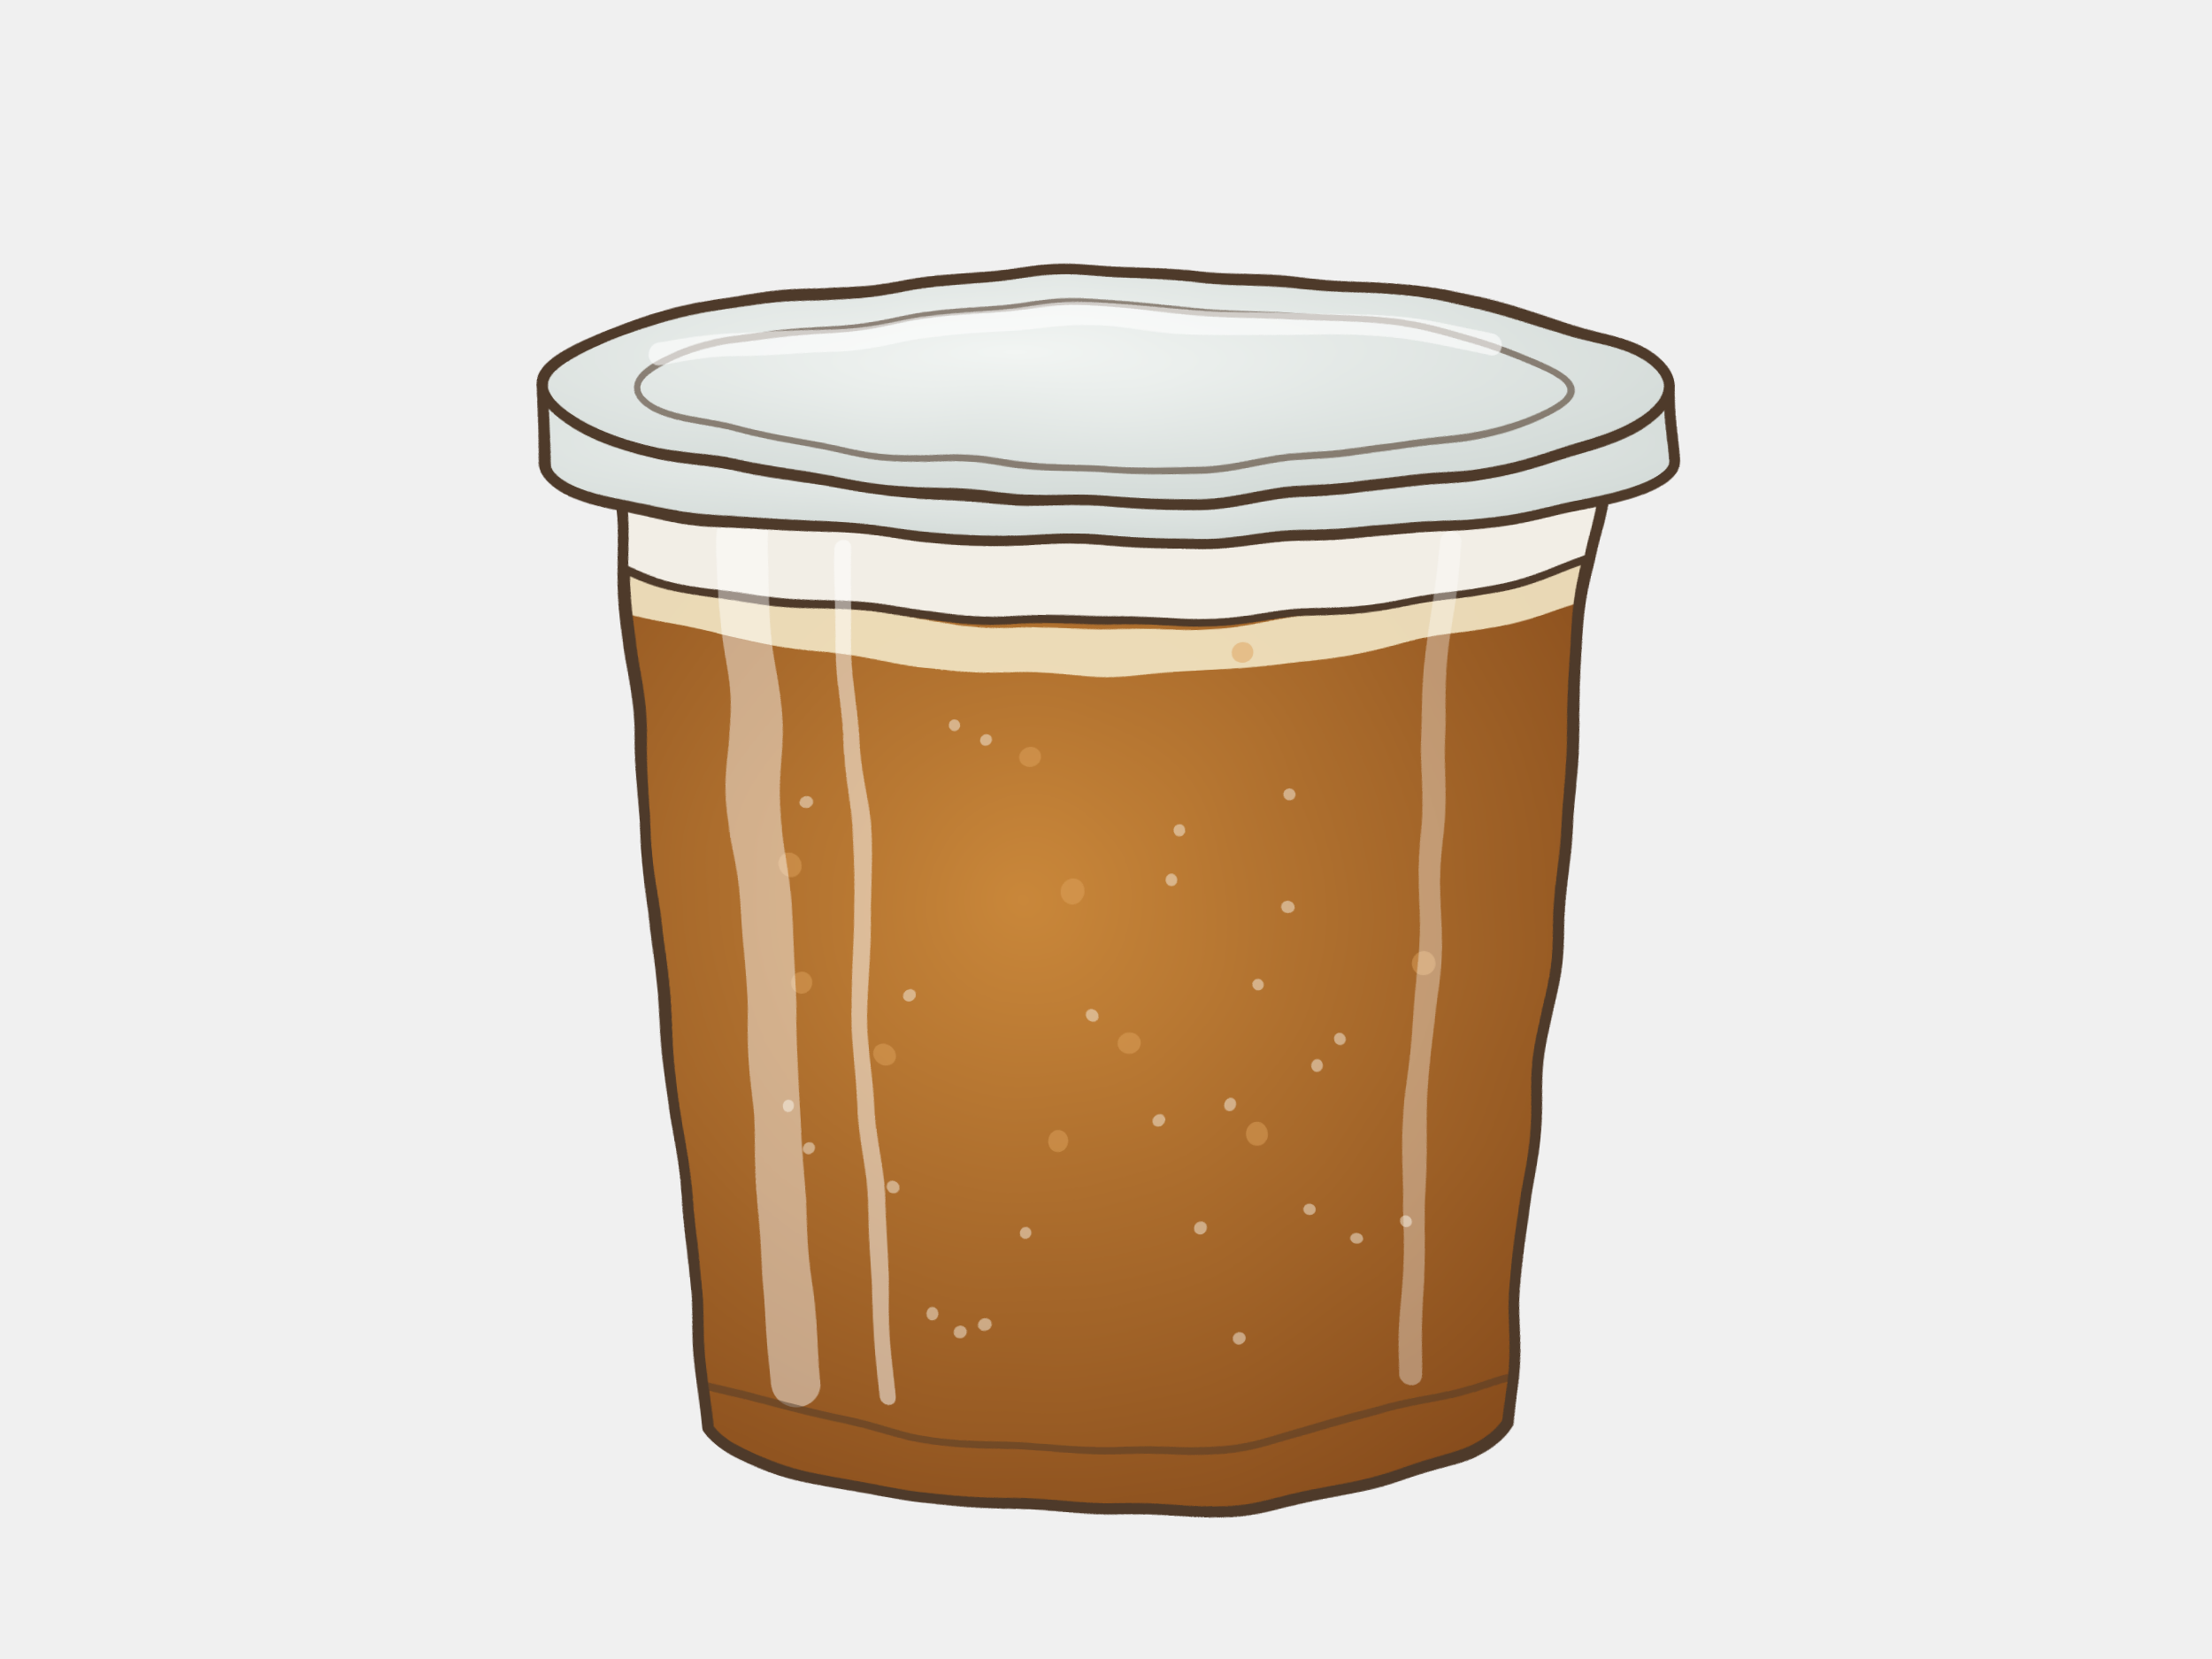
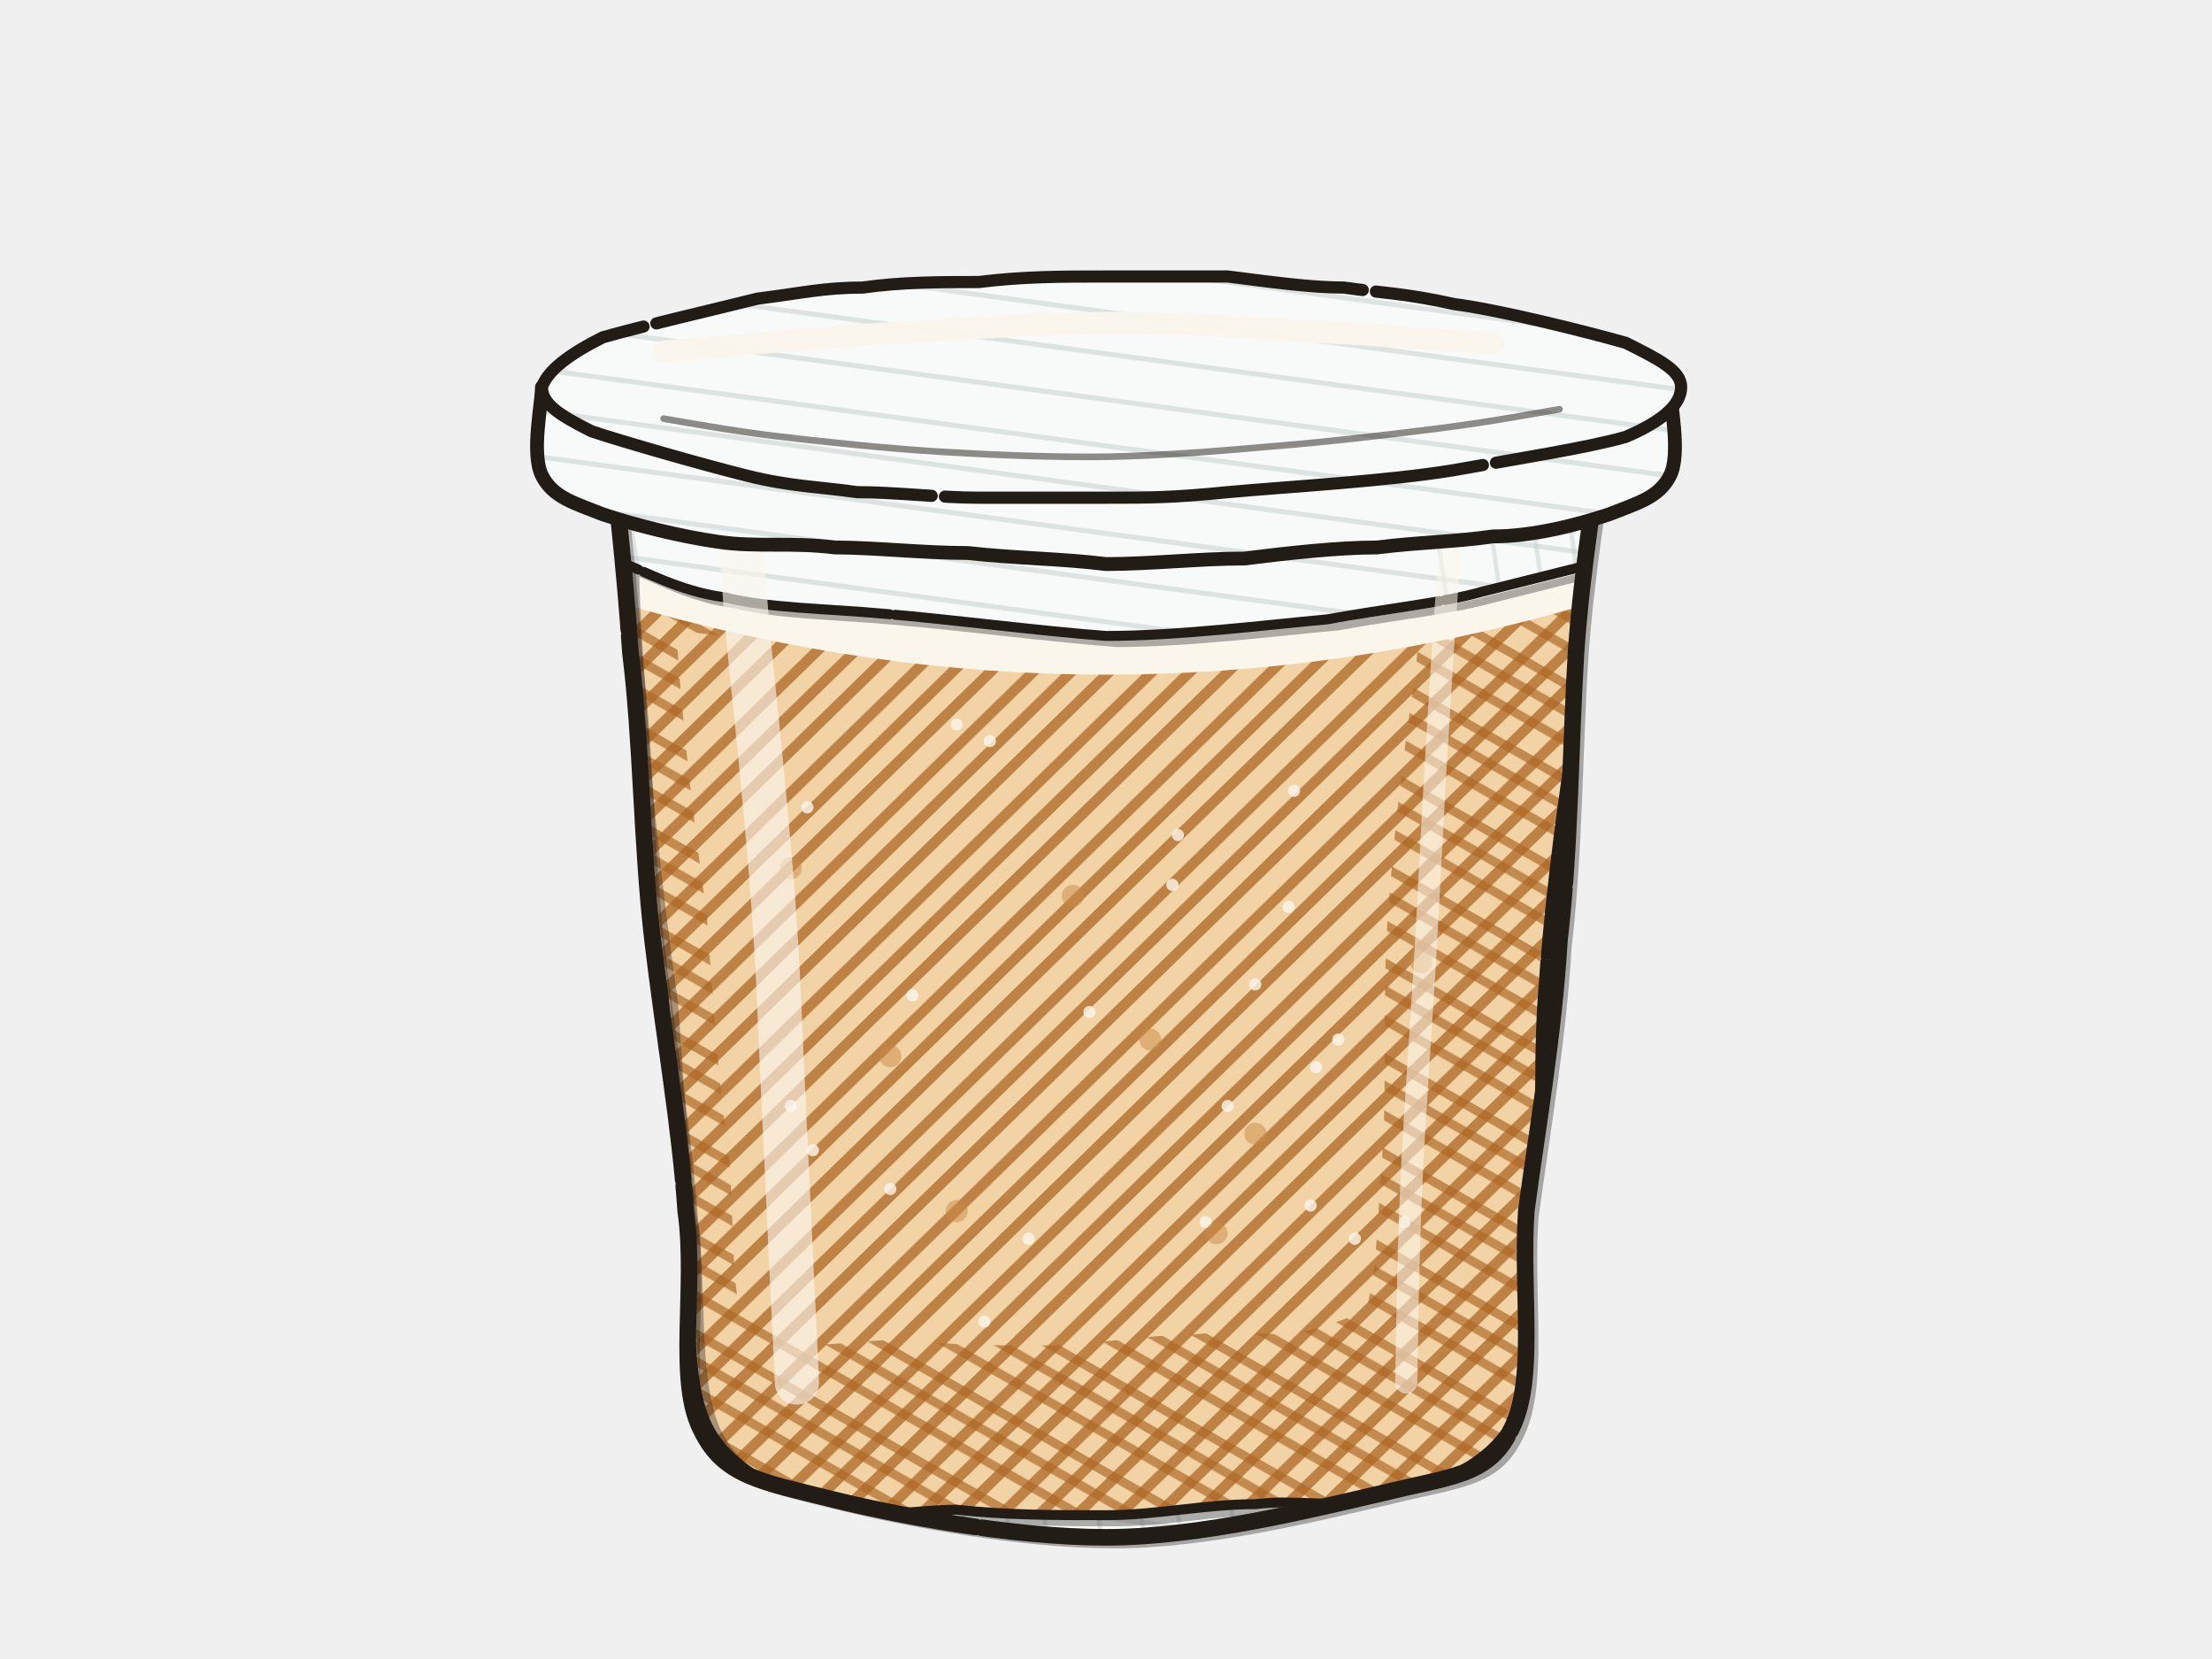
<svg xmlns="http://www.w3.org/2000/svg" viewBox="0 0 400 300">
  <defs>
-     <filter id="beef-stock-w" x="-5%" y="-5%" width="110%" height="110%" color-interpolation-filters="sRGB">
-       <feTurbulence type="fractalNoise" baseFrequency=".03" numOctaves="2" seed="229" result="t" />
-       <feDisplacementMap in="SourceGraphic" in2="t" scale="4.5" xChannelSelector="R" yChannelSelector="G" />
-     </filter>
-     <path id="beef-stock-1" d="M113 102C150 116 250 116 287 102L272 258C260 278 140 278 128 258Z" />
-     <radialGradient id="beef-stock-ST" cx=".42" cy=".36" r=".74">
-       <stop stop-color="#C9873A" />
-       <stop offset="1" stop-color="#874C1C" />
-     </radialGradient>
+     <path id="beef-stock-1" d="M160 111c12 1 27 3 40 4c13 0 29-2 40-3c11-2 21-3 28-5c8-2 16-4 20-5c-1 5-3 21-4 34c-2 13-4 29-5 44c-1 14 0 30-1 43c-1 13-1 27-5 35c-5 8-15 11-23 13c-8 2-15 0-23 1c-9 0-18 2-27 2c-9 0-18 0-27-1c-8 0-16 2-24 0c-7-3-17-7-21-15c-4-8-3-22-4-35c-2-13-3-29-4-43c-2-14-4-31-5-44c-1-13-2-28-2-34c3 1 10 5 18 6c8 2 18 2 29 3Z" pathLength="100" />
+     <pattern id="beef-stock-STh" width="15" height="15" patternUnits="userSpaceOnUse" patternTransform="rotate(119.7)">
+       <g stroke="#AD6724" stroke-opacity="0.675">
+         <path d="M3.2 0V15M7.5 0V15M12.2 0V15" stroke-width="1.6" />
+       </g>
+     </pattern>
+     <pattern id="beef-stock-ST" width="15" height="15" patternUnits="userSpaceOnUse" patternTransform="rotate(45.7)">
+       <rect width="15" height="15" fill="#F1D3A6" />
+       <g stroke="#AD6724" stroke-opacity="0.75">
+         <path d="M2.9 0V15M8.3 0V15M13.1 0V15" stroke-width="1.9" />
+       </g>
+     </pattern>
    <clipPath id="beef-stock-2">
      <use href="#beef-stock-1" />
    </clipPath>
-     <path id="beef-stock-3" d="M110 78L128 258C140 278 260 278 272 258L290 78Z" />
+     <path id="beef-stock-3" d="M290 78c-6 0-22-1-37-1c-15 0-35 2-53 2c-18 0-38-2-53-2c-15 0-31 1-37 1c1 7 3 25 4 40c2 16 2 35 4 52c2 17 5 34 6 49c2 14-2 31 3 40c4 8 11 9 23 12c12 3 33 7 50 7c17 0 37-5 50-8c12-3 19-3 23-11c5-9 2-25 3-40c2-15 5-32 6-49c2-17 2-36 3-52c1-15 4-33 5-40Z" pathLength="100" />
+     <pattern id="beef-stock-Gh" width="24" height="24" patternUnits="userSpaceOnUse" patternTransform="rotate(171.7)">
+       <g stroke="#C2CDCA" stroke-opacity="0.45">
+         <path d="M2.9 0V24M12.6 0V24M19.2 0V24" stroke-width=".8" />
+       </g>
+     </pattern>
+     <pattern id="beef-stock-G" width="24" height="24" patternUnits="userSpaceOnUse" patternTransform="rotate(97.7)">
+       <rect width="24" height="24" fill="#F8FAF9" />
+       <g stroke="#C2CDCA" stroke-opacity="0.5">
+         <path d="M5.1 0V24M12.6 0V24M20.8 0V24" stroke-width=".9" />
+       </g>
+     </pattern>
    <clipPath id="beef-stock-4">
      <use href="#beef-stock-3" />
    </clipPath>
-     <radialGradient id="beef-stock-G" cx=".42" cy=".36" r=".74">
-       <stop stop-color="#F2F5F3" />
-       <stop offset="1" stop-color="#CFD7D4" />
-     </radialGradient>
+     <path id="beef-stock-5" d="M302 86c2-4 0-13 0-16c-3 0-12 0-20 0c-8 0-19 1-29 1c-11 0-23-2-35-2c-12 0-24 1-36 1c-12 1-24 0-35 0c-10 0-21-1-29-1c-8 0-16 1-20 1c0 3-2 12 0 16c2 4 6 5 11 7c6 2 14 4 21 5c7 1 13 0 21 1c7 0 16 1 24 1c9 1 17 1 25 2c8 0 17-1 25-1c8-1 17-2 24-2c8-1 14-1 21-2c7 0 15-2 21-4c5-2 9-3 11-7Z" />
+     <path id="beef-stock-6" d="M177 51c8-1 15-1 23-1c7 0 15 0 22 0c8 1 15 2 21 2c7 1 11 1 20 3c8 1 24 5 31 7c6 3 10 5 10 8c0 3-3 6-10 9c-7 2-20 4-31 6c-12 2-30 3-41 4c-10 1-14 1-22 1c-7 0-15 0-23 0c-7 0-15-1-22-1c-7-1-12-1-20-3c-8-2-22-6-28-8c-6-3-9-5-9-8c1-3 5-6 11-9c7-2 20-5 28-7c8-1 12-2 19-2c7-1 14-1 21-1Z" pathLength="100" />
+     <clipPath id="beef-stock-7">
+       <use href="#beef-stock-6" />
+     </clipPath>
  </defs>
-   <g filter="url(#beef-stock-w)" fill="none" stroke="#4E3A2A" stroke-width="2" stroke-linejoin="round" stroke-linecap="round">
-     <use href="#beef-stock-3" fill="#F2EEE6" stroke="none" />
+   <g fill="none" stroke="#221C17" stroke-width="2.6" stroke-linejoin="round" stroke-linecap="round">
+     <use href="#beef-stock-3" fill="url(#beef-stock-G)" stroke="none" transform="translate(-.3 0)" />
    <g clip-path="url(#beef-stock-4)">
-       <use href="#beef-stock-1" fill="url(#beef-stock-ST)" stroke="none" />
+       <use href="#beef-stock-3" stroke="url(#beef-stock-Gh)" stroke-width="36" transform="translate(-10.1-12.7)" />
+       <use href="#beef-stock-1" fill="url(#beef-stock-ST)" stroke="none" transform="translate(-.5-.7)" />
      <g clip-path="url(#beef-stock-2)">
-         <path d="M116 106q84 24 168 0" stroke="#F3E7C5" stroke-width="8" opacity="0.9" />
-         <path d="M174 240h0M222 200h0M254 221h0M242 188h0M186 224h0M233 164h0M161 215h0M218 221h0M179 134h0M234 143h0M245 224h0M178 239h0M147 208h0M227 178h0M213 151h0M146 146h0M173 131h0M237 218h0M238 193h0M143 200h0M165 180h0M197 183h0M212 160h0M169 237h0M209 202h0M224 241h0" stroke="#F7EFE2" stroke-width="2.2" opacity="0.5" />
-         <path d="M257 174h0M143 157h0M194 162h0M161 191h0M227 205h0M203 188h0M145 178h0M187 138h0M224 118h0M192 207h0" stroke="#DDA25C" stroke-width="4" opacity="0.5" />
+         <use href="#beef-stock-1" stroke="url(#beef-stock-STh)" stroke-width="36" transform="translate(-10.1-12.7)" />
+         <path d="M116 106q84 24 168 0" stroke="#FBF6EC" stroke-width="8" />
+         <path d="M222 200h0M254 221h0M242 188h0M186 224h0M233 164h0M161 215h0M218 221h0M179 134h0M234 143h0M245 224h0M178 239h0M147 208h0M227 178h0M213 151h0M146 146h0M173 131h0M237 218h0M238 193h0M143 200h0M165 180h0M197 183h0M212 160h0" stroke="#FBF6EC" stroke-width="2.2" opacity="0.8" />
+         <path d="M173 219h0M208 188h0M220 223h0M257 174h0M143 157h0M194 162h0M161 191h0M227 205h0" stroke="#C98A44" stroke-width="4" opacity="0.5" />
      </g>
-       <use href="#beef-stock-1" stroke-width="1.4" />
-       <path d="M134 96l10 154" stroke="#FFFFFF" stroke-width="9" opacity="0.45" />
-       <path d="M152 100l8 152" stroke="#FFFFFF" stroke-width="3" opacity="0.5" />
-       <path d="M262 98l-8 152" stroke="#FFFFFF" stroke-width="4" opacity="0.35" />
+       <use href="#beef-stock-1" stroke-width="1.4" stroke-opacity=".35" transform="translate(1.9 1.3)" />
+       <use href="#beef-stock-1" stroke-width="1.8" stroke-dasharray="99 1" stroke-dashoffset="98.1" />
+       <path d="M133.9 96c.2 3.2.7 11.3 1.4 19c.7 7.7 1.9 18 2.7 27.1c.9 9.2 1.7 18.4 2.3 27.9c.6 9.5.9 19.3 1.4 29.2c.5 9.8 1 21.4 1.4 29.8c.4 8.5.9 17.5 1 21" stroke="#FBF6EC" stroke-width="8" opacity="0.64" />
+       <path d="M262.3 98c-.4 5.2-1.4 19-2.1 31c-.8 12-1.5 26.7-2.3 41c-.8 14.2-2.1 31.1-2.7 44.5c-.6 13.3-.8 29.6-.9 35.5" stroke="#FBF6EC" stroke-width="4" opacity="0.56" />
    </g>
-     <use href="#beef-stock-3" />
-     <path d="M128 250q72 24 144 0" stroke="#4E3A2A" stroke-width="1.4" opacity="0.5" />
-     <path d="M98 70V84C98 102 302 102 302 84V70Z" fill="url(#beef-stock-G)" />
-     <ellipse cx="200" cy="70" rx="102" ry="20" fill="url(#beef-stock-G)" />
-     <ellipse cx="200" cy="70" rx="84" ry="14" stroke-width="1.2" opacity=".6" />
-     <path d="M120 64q85-11 150-2" stroke="#FFFFFF" stroke-width="4" opacity="0.6" />
+     <use href="#beef-stock-3" stroke-width="1.4" stroke-opacity=".35" transform="translate(1.5 1.3)" />
+     <use href="#beef-stock-3" stroke-width="3" stroke-dasharray="98.9 1.1" stroke-dashoffset="82.7" />
+     <use href="#beef-stock-5" fill="url(#beef-stock-G)" stroke="none" />
+     <use href="#beef-stock-5" stroke-width="2.5" />
+     <use href="#beef-stock-6" fill="url(#beef-stock-G)" stroke="none" />
+     <g clip-path="url(#beef-stock-7)">
+       <path d="M120 63.6c5.9-.5 22.3-2.1 35.6-3c13.4-.8 30.3-2.1 44.4-2.2c14.1-.1 28.3 1.1 40 1.7c11.6.6 25 1.7 30 2" stroke="#FBF6EC" stroke-width="4" opacity="0.96" />
+     </g>
+     <use href="#beef-stock-6" stroke-width="2.2" stroke-dasharray="97.6 2.4" stroke-dashoffset="28" />
+     <path d="M120 75.7c3.5.6 12.2 2.2 20.6 3.2c8.4 1 19.7 2.2 29.6 2.8c9.9.6 19.8 1 29.8.9c10-.2 20.1-1 30.2-1.9c10.1-.8 21.9-2.2 30.5-3.3c8.7-1.1 17.8-2.8 21.3-3.4" stroke-width="1.2" opacity=".5" />
  </g>
</svg>
